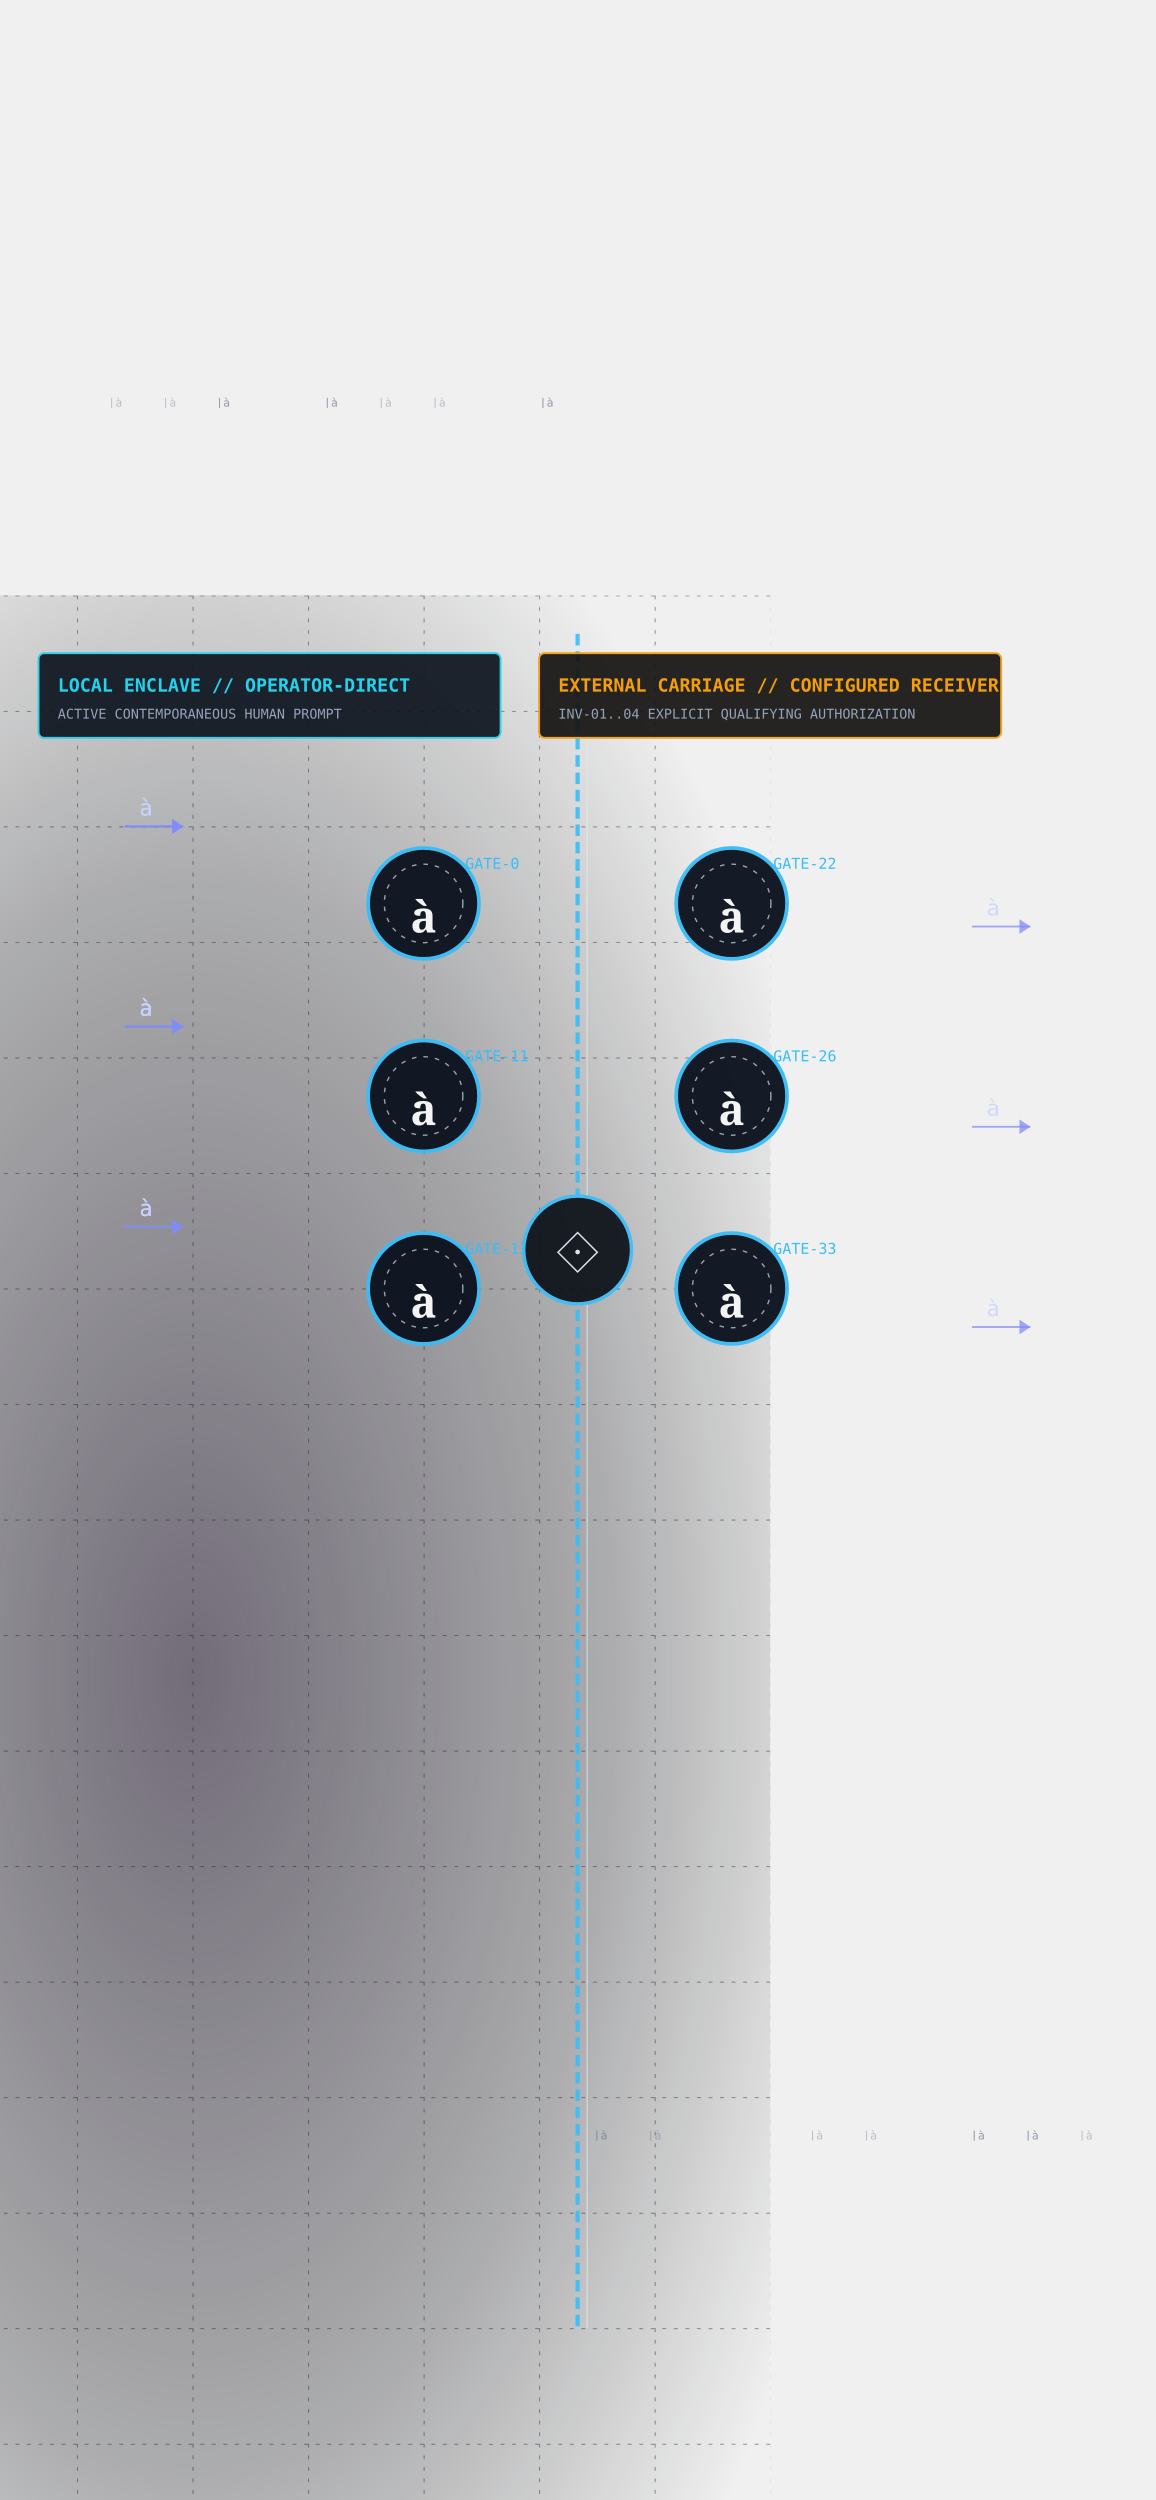
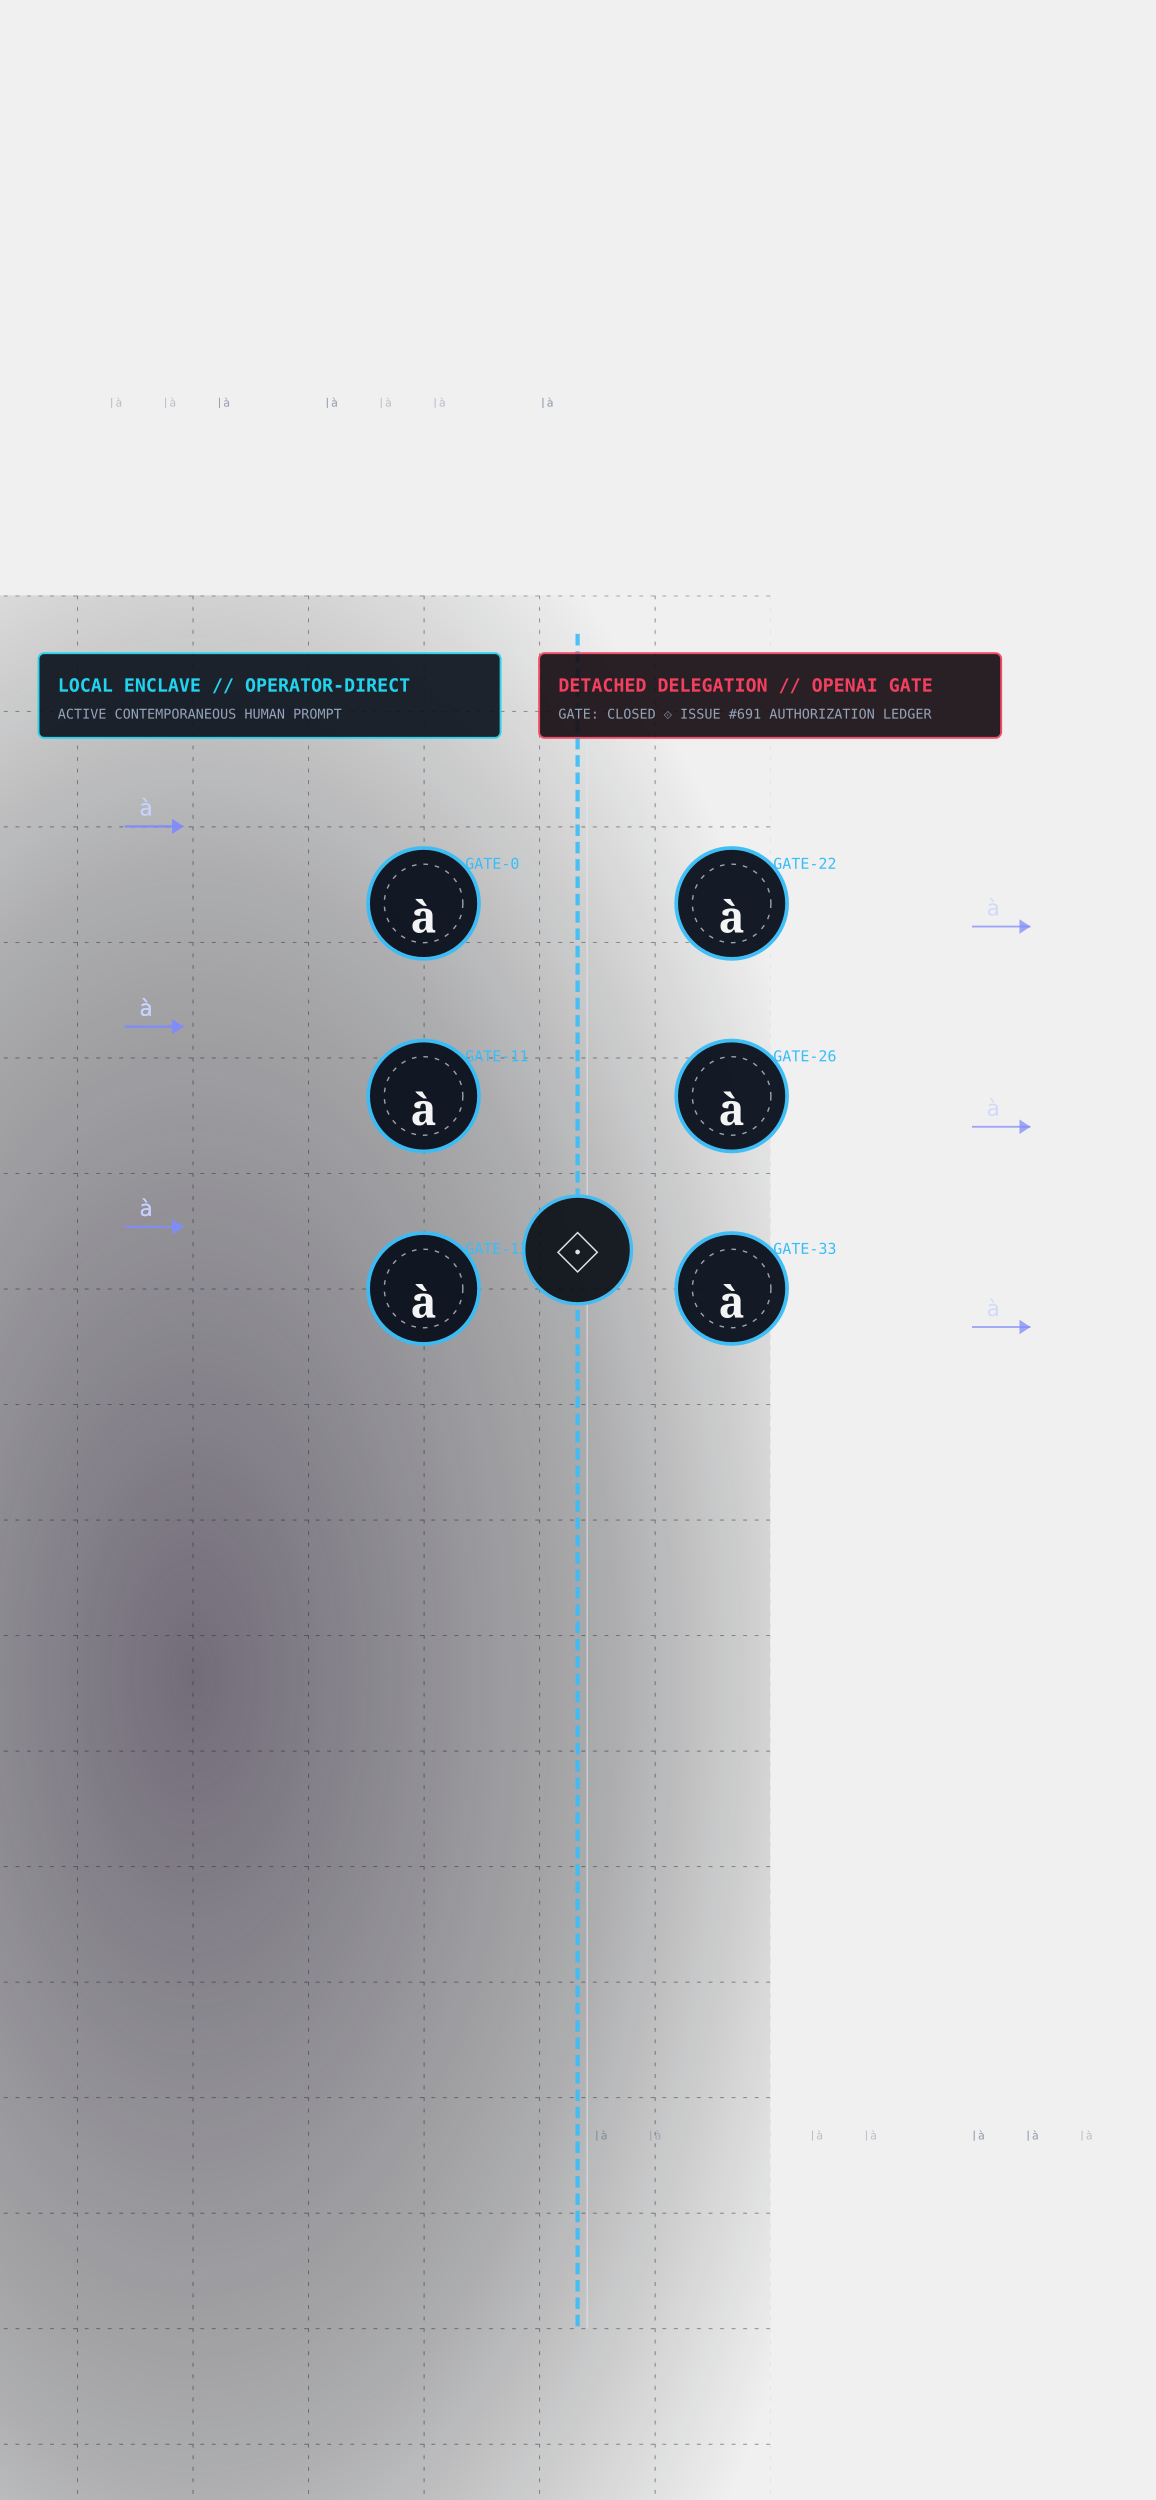
<svg xmlns="http://www.w3.org/2000/svg" viewBox="200 -220 600 1120" width="390" height="844" style="background:#06070a;">
  <defs>
    <pattern id="coutureTectonicGrid" width="60" height="60" patternUnits="userSpaceOnUse">
      <path d="M 60 0 L 0 0 0 60" fill="none" stroke="#141824" stroke-width="0.6" stroke-dasharray="2 4" />
    </pattern>
    <linearGradient id="coutureSilk" x1="0%" y1="0%" x2="100%" y2="100%">
      <stop offset="0%" stop-color="#c4b5fd" />
      <stop offset="50%" stop-color="#f59e0b" />
      <stop offset="100%" stop-color="#f43f5e" />
    </linearGradient>
    <radialGradient id="coutureAura" cx="50%" cy="50%" r="60%">
      <stop offset="0%" stop-color="#1f142b" stop-opacity="0.6" />
      <stop offset="60%" stop-color="#0a0c12" stop-opacity="0.3" />
      <stop offset="100%" stop-color="#06070a" stop-opacity="0" />
    </radialGradient>
    <radialGradient id="amberRestAura" cx="50%" cy="50%" r="55%">
      <stop offset="0%" stop-color="#2d1a08" stop-opacity="0.7" />
      <stop offset="70%" stop-color="#0d0e12" stop-opacity="0.25" />
      <stop offset="100%" stop-color="#06070a" stop-opacity="0" />
    </radialGradient>
  </defs>
  <rect width="100%" height="100%" fill="url(#coutureTectonicGrid)" opacity="0.7" />
  <rect width="100%" height="100%" fill="url(#coutureAura)" />
  <g class="couture-field-flight" aria-hidden="true" data-active-relation="gathering" data-jurisdiction="authorization_boundary" data-visual-direction="directors_cut">
    <g class="boundary-gate" transform="translate(420 160) rotate(0) scale(1.2) translate(-420 -160)">
      <circle cx="420" cy="160" r="24" fill="#09111c" stroke="#38bdf8" stroke-width="1.6" opacity="0.95" />
      <circle cx="420" cy="160" r="17" fill="none" stroke="#e2e8f0" stroke-width="0.6" stroke-dasharray="2 3" opacity="0.665" />
      <text x="420" y="166" font-size="19" font-family="'Cinzel', serif" font-weight="900" fill="#ffffff" opacity="0.95" text-anchor="middle" dominant-baseline="middle">à</text>
      <text x="438" y="145" font-size="6.5" font-family="'JetBrains Mono', monospace" fill="#38bdf8">GATE-0</text>
    </g>
    <g class="boundary-vernier" transform="translate(258 -100) rotate(0) scale(0.65) translate(-258 100)">
      <line x1="258" y1="-104" x2="258" y2="-96" stroke="#64748b" stroke-width="0.8" opacity="0.4" />
      <text x="261" y="-97" font-size="9" font-family="'PingFang SC', monospace" fill="#64748b" opacity="0.4">à</text>
    </g>
    <g class="boundary-vernier" transform="translate(286 -100) rotate(0) scale(0.65) translate(-286 100)">
      <line x1="286" y1="-104" x2="286" y2="-96" stroke="#64748b" stroke-width="0.8" opacity="0.4" />
      <text x="289" y="-97" font-size="9" font-family="'PingFang SC', monospace" fill="#64748b" opacity="0.4">à</text>
    </g>
    <g class="boundary-vernier" transform="translate(314 -100) rotate(0) scale(0.65) translate(-314 100)">
      <line x1="314" y1="-104" x2="314" y2="-96" stroke="#64748b" stroke-width="0.8" opacity="0.4" />
      <text x="317" y="-97" font-size="9" font-family="'PingFang SC', monospace" fill="#64748b" opacity="0.4">à</text>
    </g>
    <g class="boundary-vector" transform="translate(280 328) rotate(0) scale(0.95) translate(-280 -328)">
      <line x1="264" y1="328" x2="296" y2="328" stroke="#818cf8" stroke-width="1" opacity="0.75" />
      <polygon points="296,328 290,324 290,332" fill="#818cf8" opacity="0.75" />
      <text x="272" y="322" font-size="12" font-family="'PingFang SC', monospace" fill="#c7d2fe" opacity="0.75">à</text>
    </g>
    <g class="boundary-vernier" transform="translate(370 -100) rotate(0) scale(0.65) translate(-370 100)">
      <line x1="370" y1="-104" x2="370" y2="-96" stroke="#64748b" stroke-width="0.8" opacity="0.4" />
      <text x="373" y="-97" font-size="9" font-family="'PingFang SC', monospace" fill="#64748b" opacity="0.4">à</text>
    </g>
    <g class="boundary-vernier" transform="translate(398 -100) rotate(0) scale(0.65) translate(-398 100)">
      <line x1="398" y1="-104" x2="398" y2="-96" stroke="#64748b" stroke-width="0.8" opacity="0.4" />
      <text x="401" y="-97" font-size="9" font-family="'PingFang SC', monospace" fill="#64748b" opacity="0.4">à</text>
    </g>
    <g class="boundary-vector" transform="translate(720 172) rotate(0) scale(0.95) translate(-720 -172)">
      <line x1="704" y1="172" x2="736" y2="172" stroke="#818cf8" stroke-width="1" opacity="0.75" />
      <polygon points="736,172 730,168 730,176" fill="#818cf8" opacity="0.75" />
      <text x="712" y="166" font-size="12" font-family="'PingFang SC', monospace" fill="#c7d2fe" opacity="0.75">à</text>
    </g>
    <g class="boundary-vector" transform="translate(280 224) rotate(0) scale(0.95) translate(-280 -224)">
      <line x1="264" y1="224" x2="296" y2="224" stroke="#818cf8" stroke-width="1" opacity="0.75" />
      <polygon points="296,224 290,220 290,228" fill="#818cf8" opacity="0.75" />
      <text x="272" y="218" font-size="12" font-family="'PingFang SC', monospace" fill="#c7d2fe" opacity="0.75">à</text>
    </g>
    <g class="boundary-vernier" transform="translate(482 -100) rotate(0) scale(0.65) translate(-482 100)">
      <line x1="482" y1="-104" x2="482" y2="-96" stroke="#64748b" stroke-width="0.8" opacity="0.4" />
      <text x="485" y="-97" font-size="9" font-family="'PingFang SC', monospace" fill="#64748b" opacity="0.4">à</text>
    </g>
    <g class="boundary-vernier" transform="translate(510 800) rotate(0) scale(0.65) translate(-510 -800)">
      <line x1="510" y1="796" x2="510" y2="804" stroke="#64748b" stroke-width="0.8" opacity="0.4" />
      <text x="513" y="803" font-size="9" font-family="'PingFang SC', monospace" fill="#64748b" opacity="0.4">à</text>
    </g>
    <g class="boundary-gate" transform="translate(420 260) rotate(0) scale(1.2) translate(-420 -260)">
      <circle cx="420" cy="260" r="24" fill="#09111c" stroke="#38bdf8" stroke-width="1.6" opacity="0.95" />
      <circle cx="420" cy="260" r="17" fill="none" stroke="#e2e8f0" stroke-width="0.6" stroke-dasharray="2 3" opacity="0.665" />
      <text x="420" y="266" font-size="19" font-family="'Cinzel', serif" font-weight="900" fill="#ffffff" opacity="0.95" text-anchor="middle" dominant-baseline="middle">à</text>
      <text x="438" y="245" font-size="6.5" font-family="'JetBrains Mono', monospace" fill="#38bdf8">GATE-11</text>
    </g>
    <g class="boundary-vector" transform="translate(280 120) rotate(0) scale(0.95) translate(-280 -120)">
      <line x1="264" y1="120" x2="296" y2="120" stroke="#818cf8" stroke-width="1" opacity="0.75" />
      <polygon points="296,120 290,116 290,124" fill="#818cf8" opacity="0.75" />
      <text x="272" y="114" font-size="12" font-family="'PingFang SC', monospace" fill="#c7d2fe" opacity="0.75">à</text>
    </g>
    <g class="boundary-gate" transform="translate(420 360) rotate(0) scale(1.2) translate(-420 -360)">
      <circle cx="420" cy="360" r="24" fill="#09111c" stroke="#38bdf8" stroke-width="1.6" opacity="0.95" />
      <circle cx="420" cy="360" r="17" fill="none" stroke="#e2e8f0" stroke-width="0.6" stroke-dasharray="2 3" opacity="0.665" />
      <text x="420" y="366" font-size="19" font-family="'Cinzel', serif" font-weight="900" fill="#ffffff" opacity="0.95" text-anchor="middle" dominant-baseline="middle">à</text>
      <text x="438" y="345" font-size="6.5" font-family="'JetBrains Mono', monospace" fill="#38bdf8">GATE-13</text>
    </g>
    <g class="boundary-vector" transform="translate(280 224) rotate(0) scale(0.95) translate(-280 -224)">
      <line x1="264" y1="224" x2="296" y2="224" stroke="#818cf8" stroke-width="1" opacity="0.75" />
      <polygon points="296,224 290,220 290,228" fill="#818cf8" opacity="0.75" />
      <text x="272" y="218" font-size="12" font-family="'PingFang SC', monospace" fill="#c7d2fe" opacity="0.75">à</text>
    </g>
    <g class="boundary-vernier" transform="translate(650 800) rotate(0) scale(0.65) translate(-650 -800)">
      <line x1="650" y1="796" x2="650" y2="804" stroke="#64748b" stroke-width="0.8" opacity="0.4" />
      <text x="653" y="803" font-size="9" font-family="'PingFang SC', monospace" fill="#64748b" opacity="0.4">à</text>
    </g>
    <g class="boundary-vector" transform="translate(280 328) rotate(0) scale(0.95) translate(-280 -328)">
      <line x1="264" y1="328" x2="296" y2="328" stroke="#818cf8" stroke-width="1" opacity="0.75" />
      <polygon points="296,328 290,324 290,332" fill="#818cf8" opacity="0.75" />
      <text x="272" y="322" font-size="12" font-family="'PingFang SC', monospace" fill="#c7d2fe" opacity="0.75">à</text>
    </g>
    <g class="boundary-vernier" transform="translate(706 800) rotate(0) scale(0.65) translate(-706 -800)">
      <line x1="706" y1="796" x2="706" y2="804" stroke="#64748b" stroke-width="0.8" opacity="0.4" />
      <text x="709" y="803" font-size="9" font-family="'PingFang SC', monospace" fill="#64748b" opacity="0.4">à</text>
    </g>
    <g class="boundary-vernier" transform="translate(734 800) rotate(0) scale(0.65) translate(-734 -800)">
      <line x1="734" y1="796" x2="734" y2="804" stroke="#64748b" stroke-width="0.8" opacity="0.4" />
      <text x="737" y="803" font-size="9" font-family="'PingFang SC', monospace" fill="#64748b" opacity="0.4">à</text>
    </g>
    <g class="boundary-vernier" transform="translate(762 800) rotate(0) scale(0.65) translate(-762 -800)">
      <line x1="762" y1="796" x2="762" y2="804" stroke="#64748b" stroke-width="0.8" opacity="0.4" />
      <text x="765" y="803" font-size="9" font-family="'PingFang SC', monospace" fill="#64748b" opacity="0.4">à</text>
    </g>
    <g class="boundary-vector" transform="translate(280 224) rotate(0) scale(0.95) translate(-280 -224)">
      <line x1="264" y1="224" x2="296" y2="224" stroke="#818cf8" stroke-width="1" opacity="0.75" />
      <polygon points="296,224 290,220 290,228" fill="#818cf8" opacity="0.75" />
      <text x="272" y="218" font-size="12" font-family="'PingFang SC', monospace" fill="#c7d2fe" opacity="0.75">à</text>
    </g>
    <g class="boundary-vector" transform="translate(720 276) rotate(0) scale(0.95) translate(-720 -276)">
      <line x1="704" y1="276" x2="736" y2="276" stroke="#818cf8" stroke-width="1" opacity="0.75" />
      <polygon points="736,276 730,272 730,280" fill="#818cf8" opacity="0.75" />
      <text x="712" y="270" font-size="12" font-family="'PingFang SC', monospace" fill="#c7d2fe" opacity="0.75">à</text>
    </g>
    <g class="boundary-gate" transform="translate(580 160) rotate(0) scale(1.2) translate(-580 -160)">
      <circle cx="580" cy="160" r="24" fill="#09111c" stroke="#38bdf8" stroke-width="1.6" opacity="0.95" />
      <circle cx="580" cy="160" r="17" fill="none" stroke="#e2e8f0" stroke-width="0.6" stroke-dasharray="2 3" opacity="0.665" />
      <text x="580" y="166" font-size="19" font-family="'Cinzel', serif" font-weight="900" fill="#ffffff" opacity="0.95" text-anchor="middle" dominant-baseline="middle">à</text>
      <text x="598" y="145" font-size="6.5" font-family="'JetBrains Mono', monospace" fill="#38bdf8">GATE-22</text>
    </g>
    <g class="boundary-vernier" transform="translate(314 -100) rotate(0) scale(0.65) translate(-314 100)">
      <line x1="314" y1="-104" x2="314" y2="-96" stroke="#64748b" stroke-width="0.8" opacity="0.4" />
      <text x="317" y="-97" font-size="9" font-family="'PingFang SC', monospace" fill="#64748b" opacity="0.4">à</text>
    </g>
    <g class="boundary-vector" transform="translate(280 120) rotate(0) scale(0.95) translate(-280 -120)">
      <line x1="264" y1="120" x2="296" y2="120" stroke="#818cf8" stroke-width="1" opacity="0.75" />
      <polygon points="296,120 290,116 290,124" fill="#818cf8" opacity="0.75" />
      <text x="272" y="114" font-size="12" font-family="'PingFang SC', monospace" fill="#c7d2fe" opacity="0.75">à</text>
    </g>
    <g class="boundary-vernier" transform="translate(370 -100) rotate(0) scale(0.65) translate(-370 100)">
      <line x1="370" y1="-104" x2="370" y2="-96" stroke="#64748b" stroke-width="0.8" opacity="0.4" />
      <text x="373" y="-97" font-size="9" font-family="'PingFang SC', monospace" fill="#64748b" opacity="0.4">à</text>
    </g>
    <g class="boundary-gate" transform="translate(580 260) rotate(0) scale(1.2) translate(-580 -260)">
      <circle cx="580" cy="260" r="24" fill="#09111c" stroke="#38bdf8" stroke-width="1.6" opacity="0.95" />
      <circle cx="580" cy="260" r="17" fill="none" stroke="#e2e8f0" stroke-width="0.6" stroke-dasharray="2 3" opacity="0.665" />
      <text x="580" y="266" font-size="19" font-family="'Cinzel', serif" font-weight="900" fill="#ffffff" opacity="0.95" text-anchor="middle" dominant-baseline="middle">à</text>
      <text x="598" y="245" font-size="6.5" font-family="'JetBrains Mono', monospace" fill="#38bdf8">GATE-26</text>
    </g>
    <g class="boundary-vernier" transform="translate(426 -100) rotate(0) scale(0.65) translate(-426 100)">
      <line x1="426" y1="-104" x2="426" y2="-96" stroke="#64748b" stroke-width="0.8" opacity="0.4" />
      <text x="429" y="-97" font-size="9" font-family="'PingFang SC', monospace" fill="#64748b" opacity="0.4">à</text>
    </g>
    <g class="boundary-vector" transform="translate(280 328) rotate(0) scale(0.95) translate(-280 -328)">
      <line x1="264" y1="328" x2="296" y2="328" stroke="#818cf8" stroke-width="1" opacity="0.75" />
      <polygon points="296,328 290,324 290,332" fill="#818cf8" opacity="0.75" />
      <text x="272" y="322" font-size="12" font-family="'PingFang SC', monospace" fill="#c7d2fe" opacity="0.75">à</text>
    </g>
    <g class="boundary-vernier" transform="translate(482 -100) rotate(0) scale(0.65) translate(-482 100)">
      <line x1="482" y1="-104" x2="482" y2="-96" stroke="#64748b" stroke-width="0.8" opacity="0.4" />
      <text x="485" y="-97" font-size="9" font-family="'PingFang SC', monospace" fill="#64748b" opacity="0.4">à</text>
    </g>
    <g class="boundary-vernier" transform="translate(510 800) rotate(0) scale(0.65) translate(-510 -800)">
      <line x1="510" y1="796" x2="510" y2="804" stroke="#64748b" stroke-width="0.8" opacity="0.4" />
      <text x="513" y="803" font-size="9" font-family="'PingFang SC', monospace" fill="#64748b" opacity="0.4">à</text>
    </g>
    <g class="boundary-vernier" transform="translate(538 800) rotate(0) scale(0.65) translate(-538 -800)">
      <line x1="538" y1="796" x2="538" y2="804" stroke="#64748b" stroke-width="0.8" opacity="0.4" />
      <text x="541" y="803" font-size="9" font-family="'PingFang SC', monospace" fill="#64748b" opacity="0.4">à</text>
    </g>
    <g class="boundary-vector" transform="translate(280 224) rotate(0) scale(0.95) translate(-280 -224)">
      <line x1="264" y1="224" x2="296" y2="224" stroke="#818cf8" stroke-width="1" opacity="0.75" />
      <polygon points="296,224 290,220 290,228" fill="#818cf8" opacity="0.75" />
      <text x="272" y="218" font-size="12" font-family="'PingFang SC', monospace" fill="#c7d2fe" opacity="0.75">à</text>
    </g>
    <g class="boundary-gate" transform="translate(580 360) rotate(0) scale(1.2) translate(-580 -360)">
      <circle cx="580" cy="360" r="24" fill="#09111c" stroke="#38bdf8" stroke-width="1.6" opacity="0.95" />
      <circle cx="580" cy="360" r="17" fill="none" stroke="#e2e8f0" stroke-width="0.6" stroke-dasharray="2 3" opacity="0.665" />
      <text x="580" y="366" font-size="19" font-family="'Cinzel', serif" font-weight="900" fill="#ffffff" opacity="0.95" text-anchor="middle" dominant-baseline="middle">à</text>
      <text x="598" y="345" font-size="6.5" font-family="'JetBrains Mono', monospace" fill="#38bdf8">GATE-33</text>
    </g>
    <g class="boundary-vernier" transform="translate(622 800) rotate(0) scale(0.65) translate(-622 -800)">
      <line x1="622" y1="796" x2="622" y2="804" stroke="#64748b" stroke-width="0.8" opacity="0.4" />
      <text x="625" y="803" font-size="9" font-family="'PingFang SC', monospace" fill="#64748b" opacity="0.4">à</text>
    </g>
    <g class="boundary-vector" transform="translate(720 380) rotate(0) scale(0.95) translate(-720 -380)">
      <line x1="704" y1="380" x2="736" y2="380" stroke="#818cf8" stroke-width="1" opacity="0.75" />
      <polygon points="736,380 730,376 730,384" fill="#818cf8" opacity="0.75" />
      <text x="712" y="374" font-size="12" font-family="'PingFang SC', monospace" fill="#c7d2fe" opacity="0.75">à</text>
    </g>
    <g class="boundary-vector" transform="translate(280 120) rotate(0) scale(0.95) translate(-280 -120)">
      <line x1="264" y1="120" x2="296" y2="120" stroke="#818cf8" stroke-width="1" opacity="0.75" />
      <polygon points="296,120 290,116 290,124" fill="#818cf8" opacity="0.75" />
      <text x="272" y="114" font-size="12" font-family="'PingFang SC', monospace" fill="#c7d2fe" opacity="0.75">à</text>
    </g>
    <g class="boundary-vernier" transform="translate(706 800) rotate(0) scale(0.65) translate(-706 -800)">
      <line x1="706" y1="796" x2="706" y2="804" stroke="#64748b" stroke-width="0.8" opacity="0.4" />
      <text x="709" y="803" font-size="9" font-family="'PingFang SC', monospace" fill="#64748b" opacity="0.4">à</text>
    </g>
    <g class="boundary-vernier" transform="translate(734 800) rotate(0) scale(0.65) translate(-734 -800)">
      <line x1="734" y1="796" x2="734" y2="804" stroke="#64748b" stroke-width="0.8" opacity="0.4" />
      <text x="737" y="803" font-size="9" font-family="'PingFang SC', monospace" fill="#64748b" opacity="0.4">à</text>
    </g>
  </g>
  <g class="boundary-threshold" opacity="0.9">
    <line x1="500" y1="20" x2="500" y2="900" stroke="#38bdf8" stroke-width="2.2" stroke-dasharray="6 3" />
    <line x1="505" y1="20" x2="505" y2="900" stroke="#e2e8f0" stroke-width="0.8" opacity="0.6" />
    <circle cx="500" cy="340" r="28" fill="#070c14" stroke="#38bdf8" stroke-width="1.8" />
    <text x="500" y="348" font-size="22" font-family="'Cinzel', serif" fill="#e2e8f0" text-anchor="middle">⟐</text>
  </g>
  <g class="boundary-headers">
    <rect x="220" y="30" width="240" height="44" fill="#0d141e" stroke="#22d3ee" stroke-width="1" rx="3" opacity="0.92" />
    <text x="230" y="50" font-size="9.5" font-family="'JetBrains Mono', monospace" font-weight="700" fill="#22d3ee">LOCAL ENCLAVE // OPERATOR-DIRECT</text>
    <text x="230" y="64" font-size="7" font-family="'JetBrains Mono', monospace" fill="#94a3b8">ACTIVE CONTEMPORANEOUS HUMAN PROMPT</text>
-     <rect x="480" y="30" width="240" height="44" fill="#141210" stroke="#f59e0b" stroke-width="1" rx="3" opacity="0.92" />
-     <text x="490" y="50" font-size="9.5" font-family="'JetBrains Mono', monospace" font-weight="700" fill="#f59e0b">EXTERNAL CARRIAGE // CONFIGURED RECEIVER</text>
-     <text x="490" y="64" font-size="7" font-family="'JetBrains Mono', monospace" fill="#94a3b8">INV-01..04 EXPLICIT QUALIFYING AUTHORIZATION</text>
+     <rect x="480" y="30" width="240" height="44" fill="#180e14" stroke="#f43f5e" stroke-width="1" rx="3" opacity="0.92" />
+     <text x="490" y="50" font-size="9.5" font-family="'JetBrains Mono', monospace" font-weight="700" fill="#f43f5e">DETACHED DELEGATION // OPENAI GATE</text>
+     <text x="490" y="64" font-size="7" font-family="'JetBrains Mono', monospace" fill="#94a3b8">GATE: CLOSED ⟐ ISSUE #691 AUTHORIZATION LEDGER</text>
  </g>
</svg>
